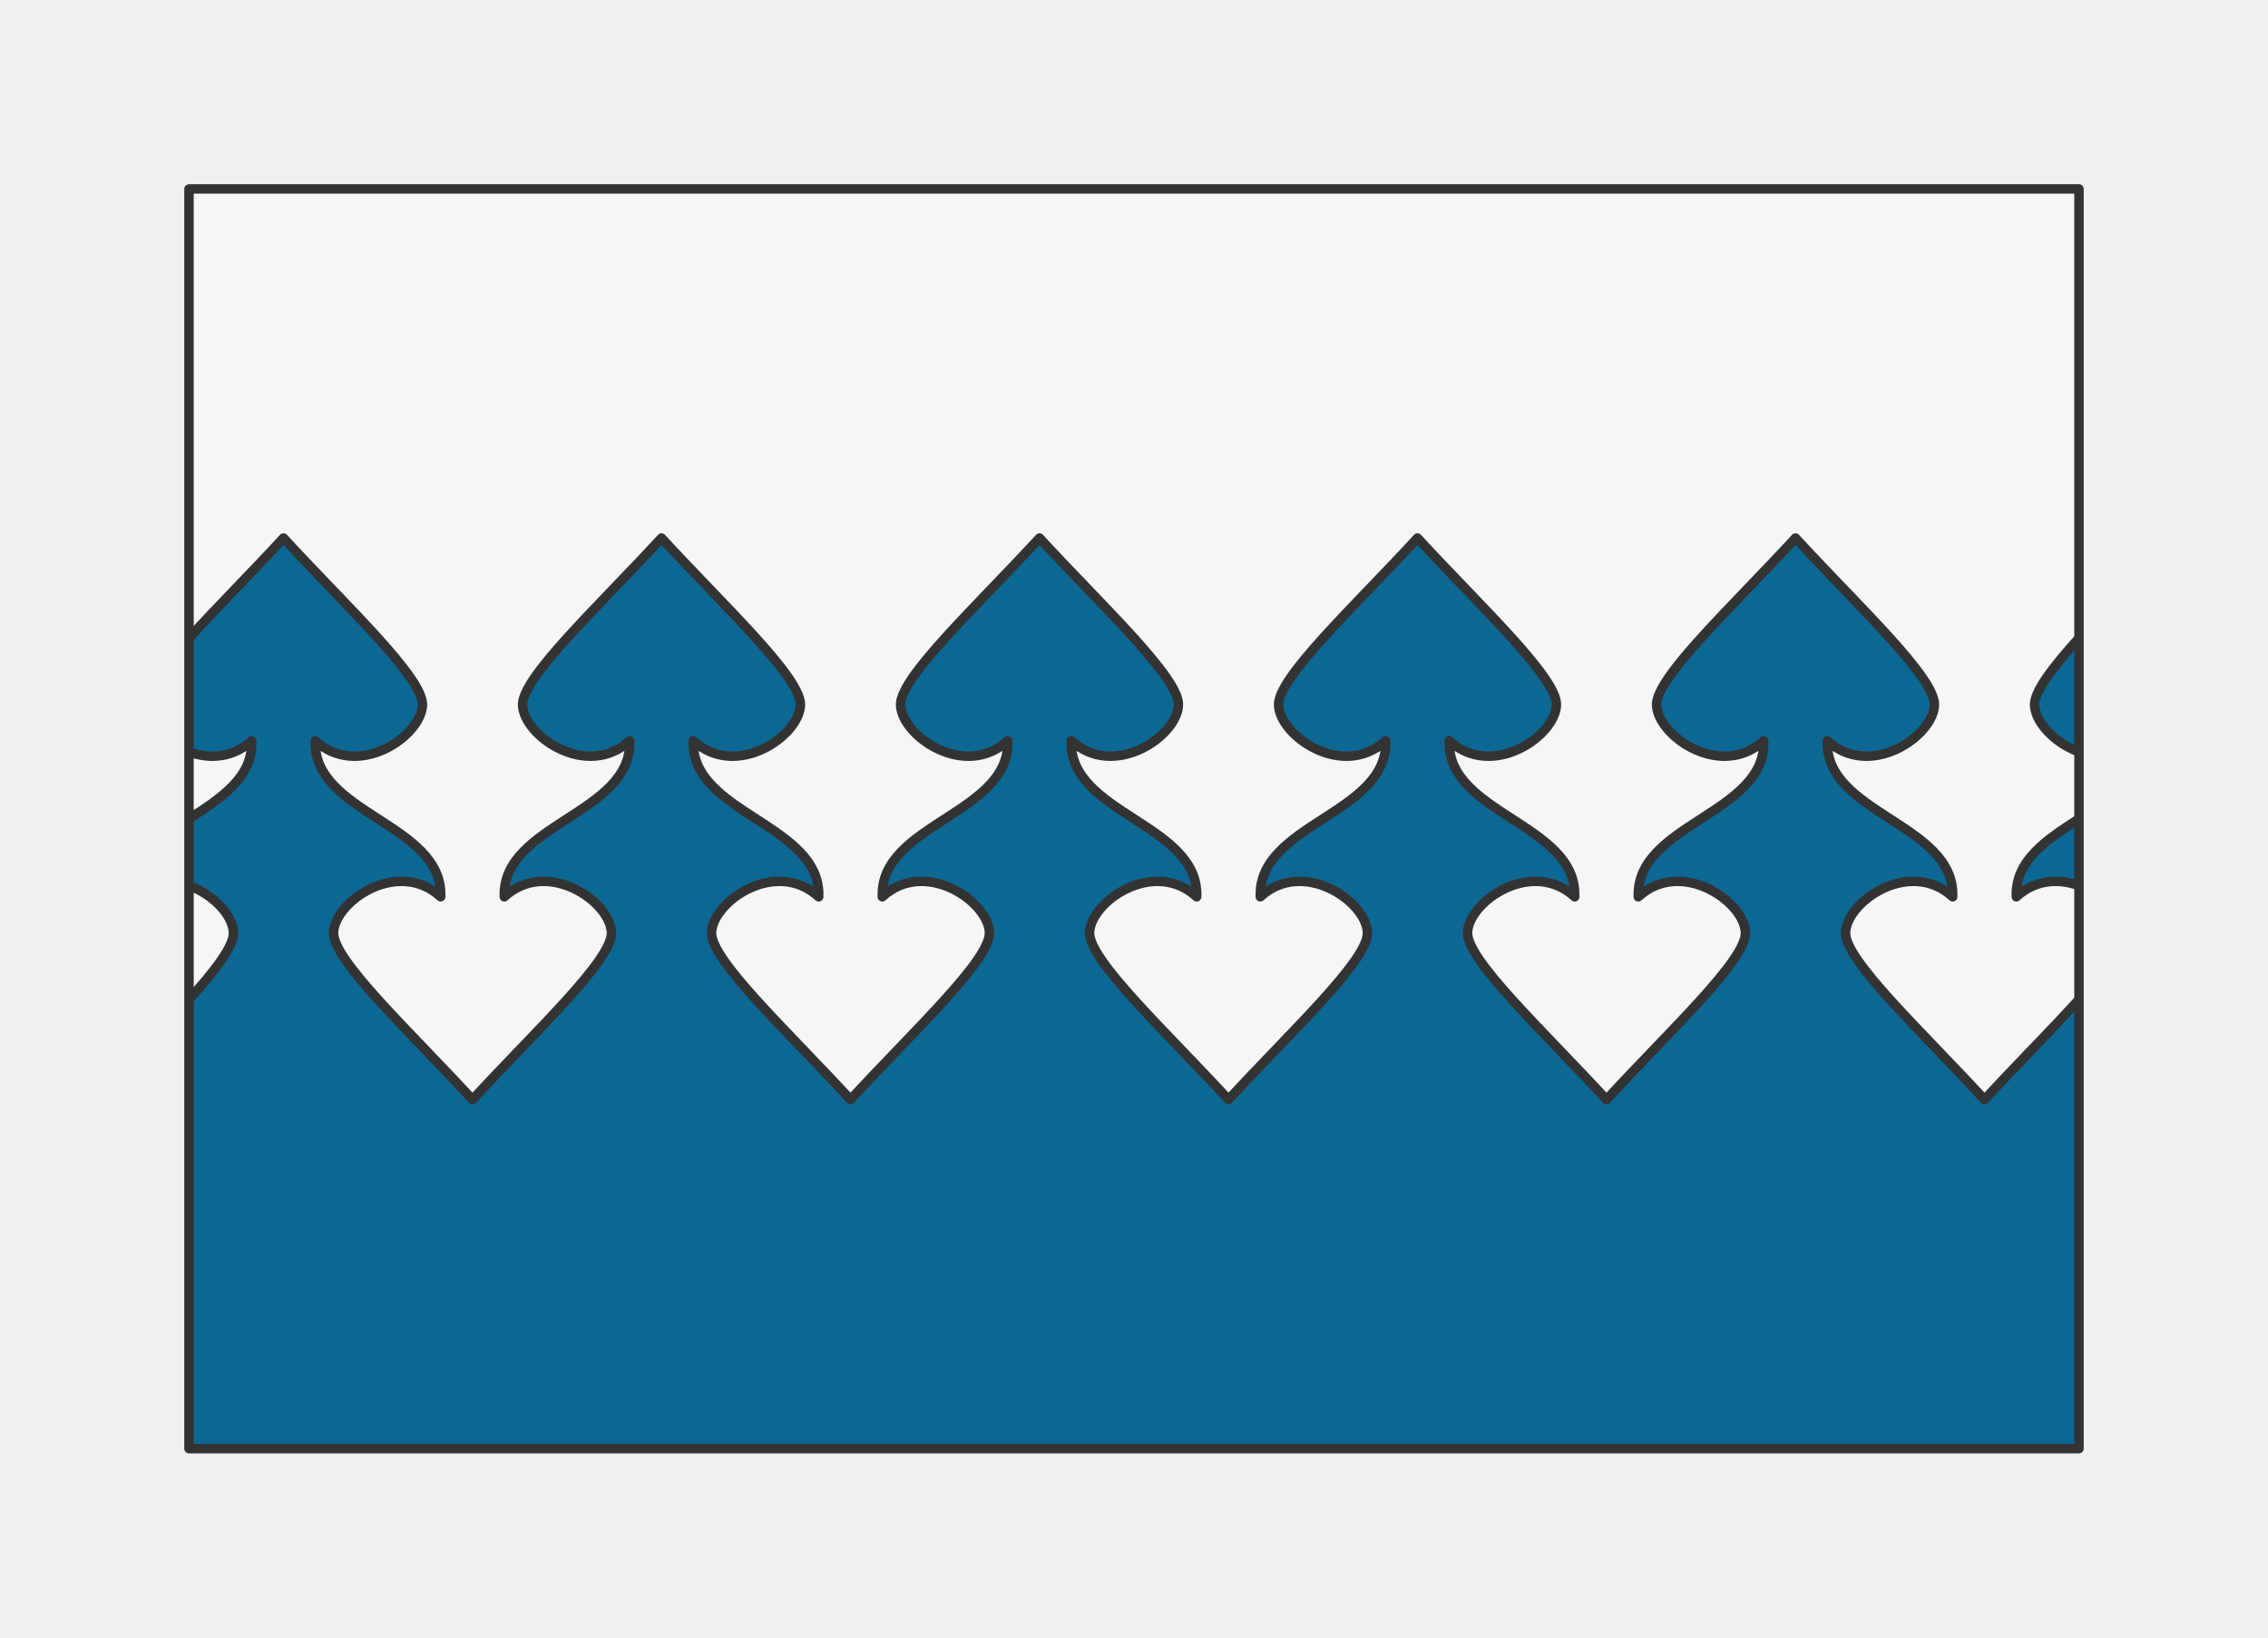
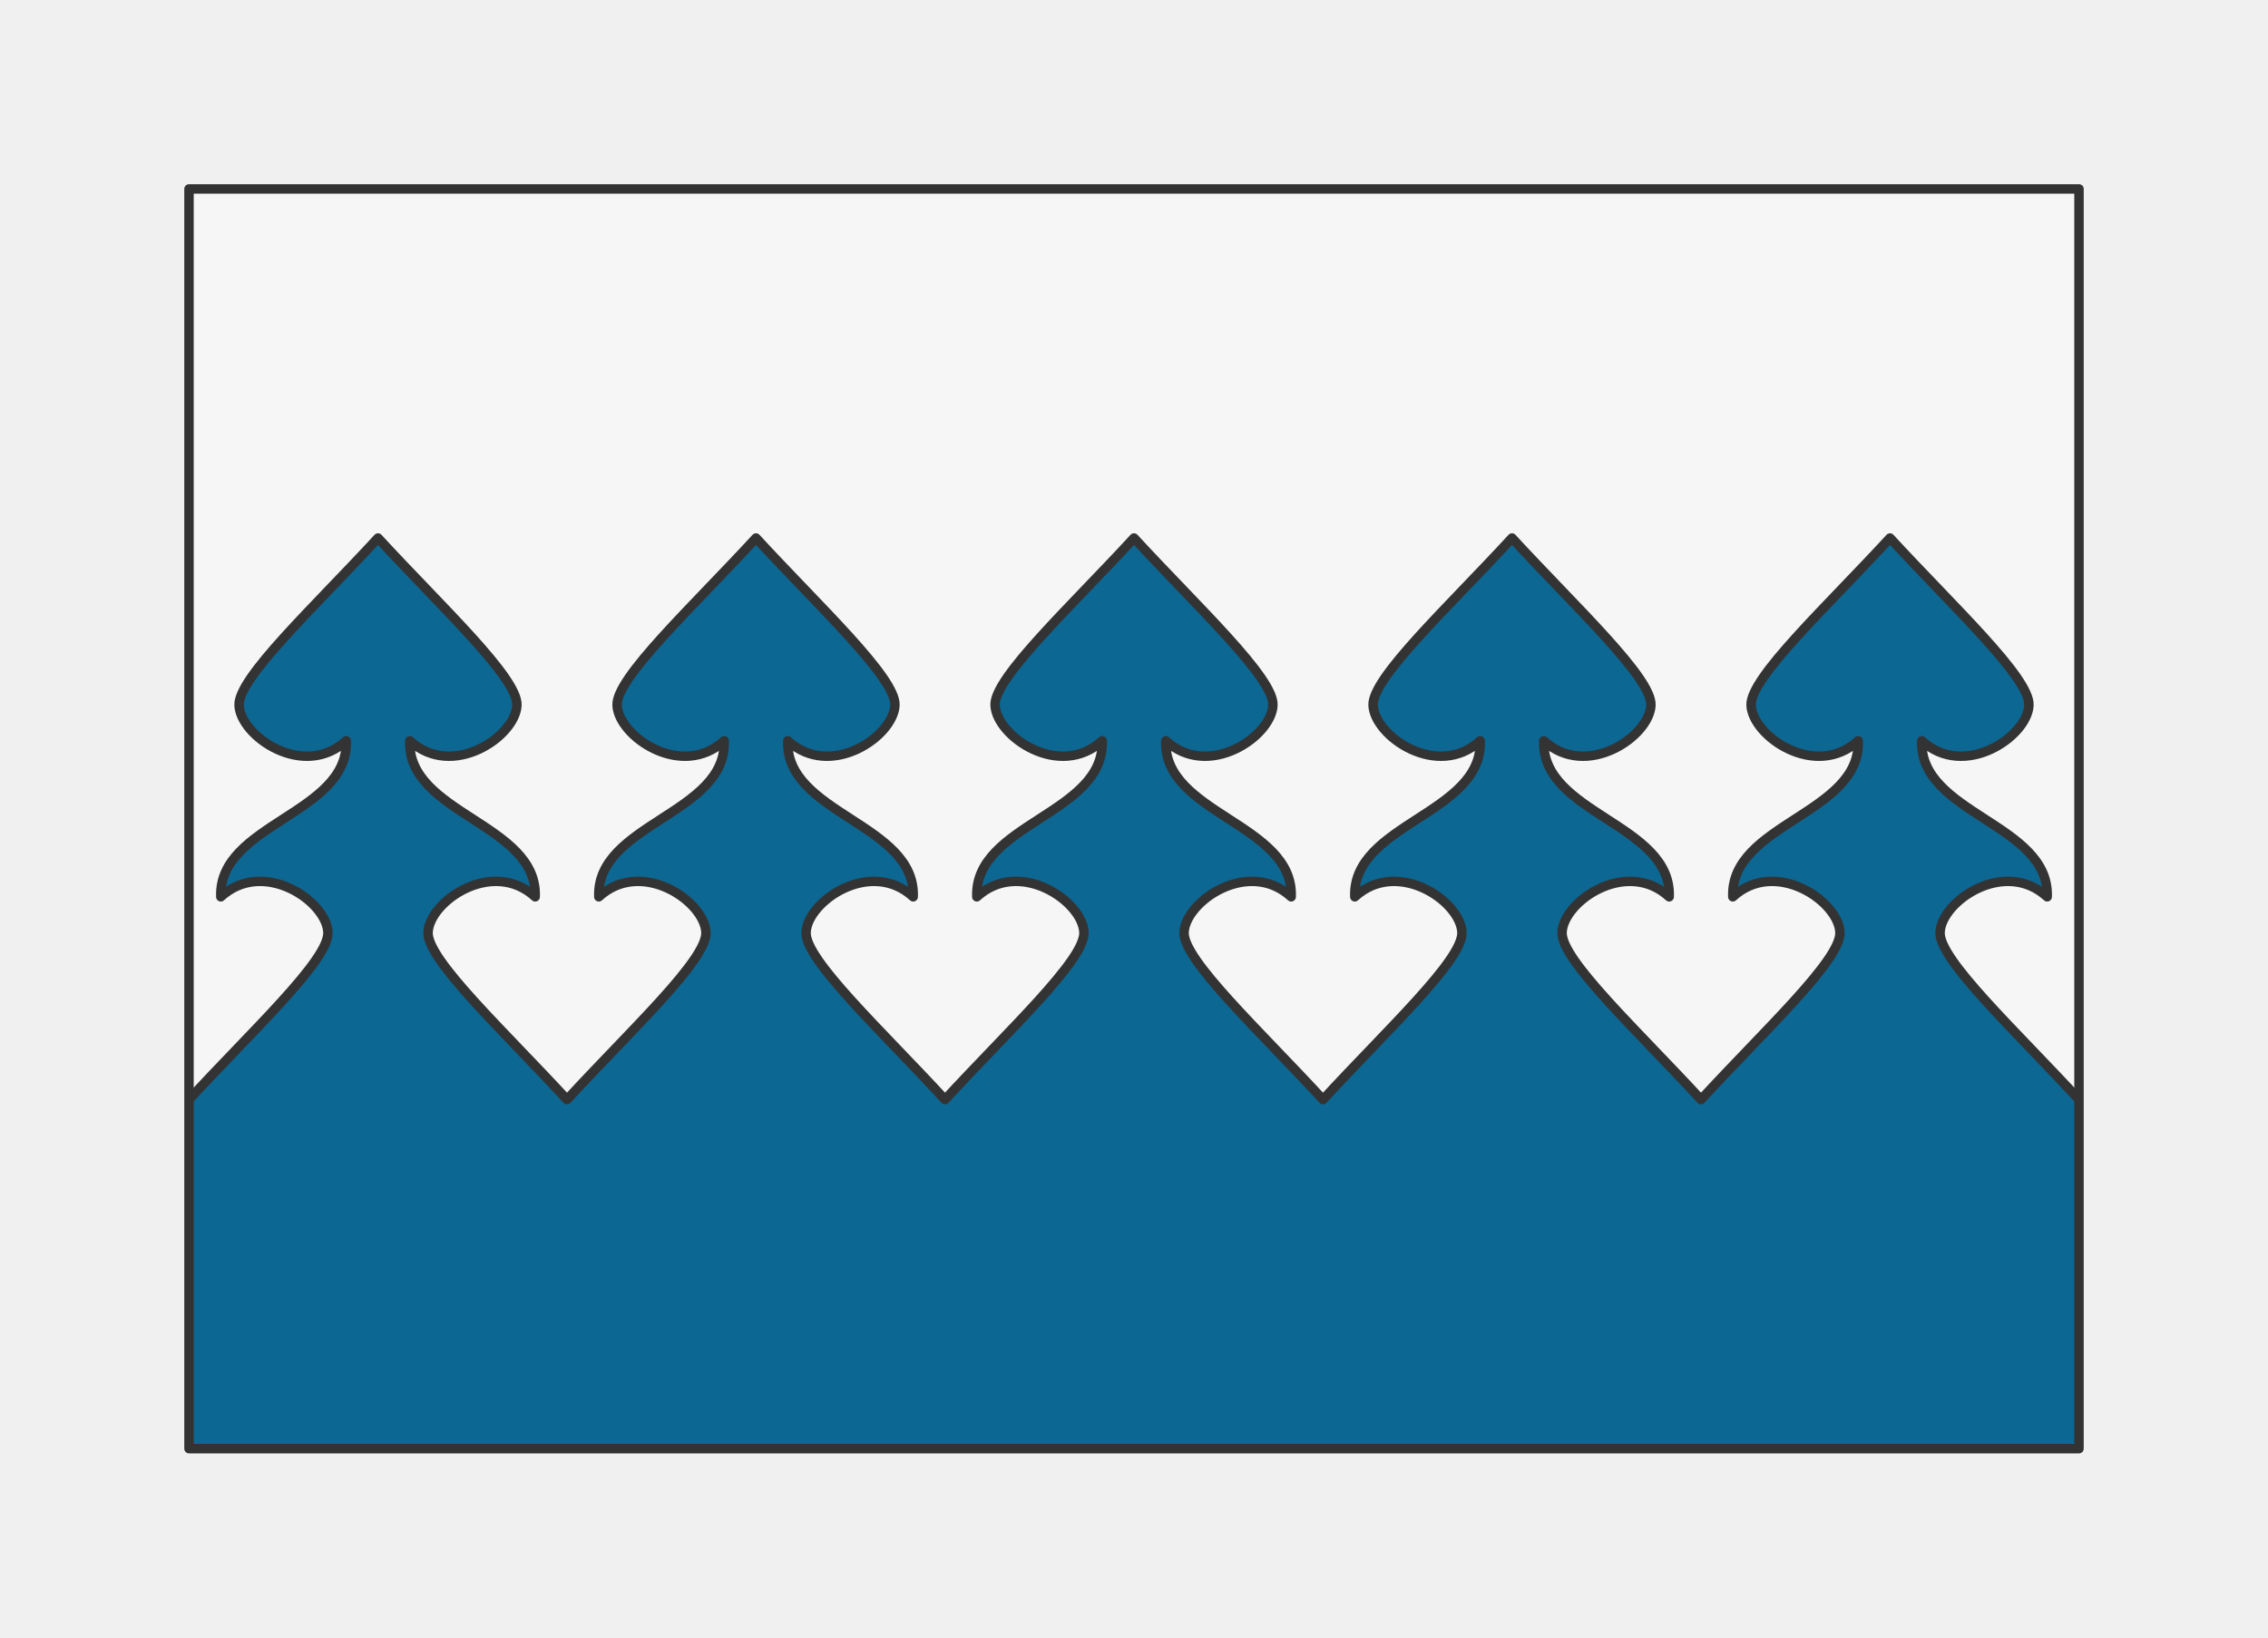
<svg xmlns="http://www.w3.org/2000/svg" preserveAspectRatio="xMidYMin slice" viewBox="-10 -10 120 86.667">
  <defs>
    <mask id="a">
      <path fill="#fff" fill-rule="evenodd" d="M0 0h100v66.667H0z" clip-rule="evenodd" />
    </mask>
  </defs>
  <g mask="url(#a)">
    <path fill="#f0f0f0" fill-rule="evenodd" d="M0 0h100v66.667H0z" />
    <defs>
      <mask id="b">
-         <path fill="#fff" fill-rule="evenodd" stroke="#fff" stroke-width=".1" d="M-40 33.333c1.696-1.096 3.391-2.193 3.317-4.128-2.26 2.066-5.606-.242-5.668-1.887-.054-1.455 4.034-5.236 7.351-8.845 3.317 3.609 7.405 7.39 7.351 8.845-.062 1.645-3.409 3.953-5.668 1.887-.148 3.87 6.782 4.387 6.634 8.257-2.26-2.067-5.606.241-5.668 1.887-.054 1.454 4.034 5.236 7.351 8.845 3.317-3.61 7.405-7.39 7.351-8.845-.062-1.646-3.409-3.954-5.668-1.887-.074-1.935 1.621-3.032 3.317-4.129s3.391-2.193 3.317-4.128c-2.26 2.066-5.606-.242-5.668-1.887-.054-1.455 4.034-5.236 7.351-8.845 3.317 3.609 7.405 7.39 7.351 8.845-.062 1.645-3.409 3.953-5.668 1.887-.148 3.87 6.782 4.387 6.634 8.257-2.26-2.067-5.606.241-5.668 1.887-.054 1.454 4.034 5.236 7.351 8.845 3.317-3.61 7.405-7.39 7.351-8.845-.062-1.646-3.409-3.954-5.668-1.887-.074-1.935 1.621-3.032 3.317-4.129s3.391-2.193 3.317-4.128c-2.26 2.066-5.606-.242-5.668-1.887-.054-1.455 4.034-5.236 7.351-8.845 3.317 3.609 7.405 7.39 7.351 8.845-.062 1.645-3.409 3.953-5.668 1.887-.148 3.87 6.782 4.387 6.634 8.257-2.26-2.067-5.606.241-5.668 1.887-.054 1.454 4.034 5.236 7.351 8.845 3.317-3.61 7.405-7.39 7.351-8.845-.062-1.646-3.409-3.954-5.668-1.887-.074-1.935 1.621-3.032 3.317-4.129s3.391-2.193 3.317-4.128c-2.26 2.066-5.606-.242-5.668-1.887-.054-1.455 4.034-5.236 7.351-8.845 3.317 3.609 7.405 7.39 7.351 8.845-.062 1.645-3.409 3.953-5.668 1.887-.148 3.87 6.782 4.387 6.634 8.257-2.26-2.067-5.606.241-5.668 1.887-.054 1.454 4.034 5.236 7.351 8.845 3.317-3.61 7.405-7.39 7.351-8.845-.062-1.646-3.409-3.954-5.668-1.887-.074-1.935 1.621-3.032 3.317-4.129s3.391-2.193 3.317-4.128c-2.26 2.066-5.606-.242-5.668-1.887-.054-1.455 4.034-5.236 7.351-8.845 3.317 3.609 7.405 7.39 7.351 8.845-.062 1.645-3.409 3.953-5.668 1.887-.148 3.87 6.782 4.387 6.634 8.257-2.26-2.067-5.606.241-5.668 1.887-.054 1.454 4.034 5.236 7.351 8.845 3.317-3.61 7.405-7.39 7.351-8.845-.062-1.646-3.409-3.954-5.668-1.887-.074-1.935 1.621-3.032 3.317-4.129s3.391-2.193 3.317-4.128c-2.26 2.066-5.606-.242-5.668-1.887-.054-1.455 4.034-5.236 7.351-8.845 3.317 3.609 7.405 7.39 7.351 8.845-.062 1.645-3.409 3.953-5.668 1.887-.148 3.87 6.782 4.387 6.634 8.257-2.26-2.067-5.606.241-5.668 1.887-.054 1.454 4.034 5.236 7.351 8.845 3.317-3.61 7.405-7.39 7.351-8.845-.062-1.646-3.409-3.954-5.668-1.887-.074-1.935 1.621-3.032 3.317-4.129s3.391-2.193 3.317-4.128c-2.26 2.066-5.606-.242-5.668-1.887-.054-1.455 4.034-5.236 7.351-8.845 3.317 3.609 7.405 7.39 7.351 8.845-.062 1.645-3.409 3.953-5.668 1.887-.148 3.87 6.782 4.387 6.634 8.257-2.26-2.067-5.606.241-5.668 1.887-.054 1.454 4.034 5.236 7.351 8.845 3.317-3.61 7.405-7.39 7.351-8.845-.062-1.646-3.409-3.954-5.668-1.887-.074-1.935 1.621-3.032 3.317-4.129s3.391-2.193 3.317-4.128c-2.26 2.066-5.606-.242-5.668-1.887-.054-1.455 4.034-5.236 7.351-8.845 3.317 3.609 7.405 7.39 7.351 8.845-.062 1.645-3.409 3.953-5.668 1.887-.148 3.87 6.782 4.387 6.634 8.257-2.26-2.067-5.606.241-5.668 1.887-.054 1.454 4.034 5.236 7.351 8.845 3.317-3.61 7.405-7.39 7.351-8.845-.062-1.646-3.409-3.954-5.668-1.887-.074-1.935 1.621-3.032 3.317-4.129s3.391-2.193 3.317-4.128c-2.26 2.066-5.606-.242-5.668-1.887-.054-1.455 4.034-5.236 7.351-8.845 3.317 3.609 7.405 7.39 7.351 8.845-.062 1.645-3.409 3.953-5.668 1.887-.148 3.87 6.782 4.387 6.634 8.257-2.26-2.067-5.606.242-5.668 1.887-.054 1.454 4.034 5.236 7.351 8.845 3.317-3.61 7.405-7.39 7.351-8.845-.062-1.645-3.409-3.954-5.668-1.887-.074-1.935 1.621-3.032 3.317-4.129s3.391-2.193 3.317-4.128c-2.26 2.066-5.606-.242-5.668-1.887-.054-1.455 4.034-5.236 7.351-8.845 3.317 3.609 7.405 7.39 7.351 8.845-.062 1.645-3.409 3.953-5.668 1.887-.148 3.87 6.782 4.387 6.634 8.257-2.26-2.067-5.606.242-5.668 1.887-.054 1.454 4.034 5.236 7.351 8.845 3.317-3.61 7.405-7.39 7.351-8.845-.062-1.645-3.409-3.954-5.668-1.887-.074-1.935 1.621-3.032 3.317-4.129s3.391-2.193 3.317-4.128c-2.26 2.066-5.606-.242-5.668-1.887-.054-1.455 4.034-5.236 7.351-8.845 3.317 3.609 7.405 7.39 7.351 8.845-.062 1.645-3.409 3.953-5.668 1.887-.148 3.87 6.782 4.387 6.634 8.257-2.26-2.067-5.606.242-5.668 1.887-.054 1.454 4.034 5.236 7.351 8.845 3.317-3.61 7.405-7.39 7.351-8.845-.062-1.645-3.409-3.954-5.668-1.887-.074-1.935 1.621-3.032 3.317-4.129l459.97 92.587a600 600 0 1 0-1179.94 0z" clip-rule="evenodd" />
+         <path fill="#fff" fill-rule="evenodd" stroke="#fff" stroke-width=".1" d="M-40 33.333h5c1.696-1.096 3.391-2.193 3.317-4.128-2.26 2.066-5.606-.242-5.668-1.887-.054-1.455 4.034-5.236 7.351-8.845 3.317 3.609 7.405 7.39 7.351 8.845-.062 1.645-3.409 3.953-5.668 1.887-.148 3.87 6.782 4.387 6.634 8.257-2.26-2.067-5.606.241-5.668 1.887-.054 1.454 4.034 5.236 7.351 8.845 3.317-3.61 7.405-7.39 7.351-8.845-.062-1.646-3.409-3.954-5.668-1.887-.074-1.935 1.621-3.032 3.317-4.129s3.391-2.193 3.317-4.128c-2.26 2.066-5.606-.242-5.668-1.887-.054-1.455 4.034-5.236 7.351-8.845 3.317 3.609 7.405 7.39 7.351 8.845-.062 1.645-3.409 3.953-5.668 1.887-.148 3.87 6.782 4.387 6.634 8.257-2.26-2.067-5.606.241-5.668 1.887-.054 1.454 4.034 5.236 7.351 8.845 3.317-3.61 7.405-7.39 7.351-8.845-.062-1.646-3.409-3.954-5.668-1.887C1.609 35.527 3.304 34.43 5 33.333s3.391-2.193 3.317-4.128c-2.26 2.066-5.606-.242-5.668-1.887-.054-1.455 4.034-5.236 7.351-8.845 3.317 3.609 7.405 7.39 7.351 8.845-.062 1.645-3.409 3.953-5.668 1.887-.148 3.87 6.782 4.387 6.634 8.257-2.26-2.067-5.606.241-5.668 1.887-.054 1.454 4.034 5.236 7.351 8.845 3.317-3.61 7.405-7.39 7.351-8.845-.062-1.646-3.409-3.954-5.668-1.887-.074-1.935 1.621-3.032 3.317-4.129s3.391-2.193 3.317-4.128c-2.26 2.066-5.606-.242-5.668-1.887-.054-1.455 4.034-5.236 7.351-8.845 3.317 3.609 7.405 7.39 7.351 8.845-.062 1.645-3.409 3.953-5.668 1.887-.148 3.87 6.782 4.387 6.634 8.257-2.26-2.067-5.606.241-5.668 1.887-.054 1.454 4.034 5.236 7.351 8.845 3.317-3.61 7.405-7.39 7.351-8.845-.062-1.646-3.409-3.954-5.668-1.887-.074-1.935 1.621-3.032 3.317-4.129s3.391-2.193 3.317-4.128c-2.26 2.066-5.606-.242-5.668-1.887-.054-1.455 4.034-5.236 7.351-8.845 3.317 3.609 7.405 7.39 7.351 8.845-.062 1.645-3.409 3.953-5.668 1.887-.148 3.87 6.782 4.387 6.634 8.257-2.26-2.067-5.606.241-5.668 1.887-.054 1.454 4.034 5.236 7.351 8.845 3.317-3.61 7.405-7.39 7.351-8.845-.062-1.646-3.409-3.954-5.668-1.887-.074-1.935 1.621-3.032 3.317-4.129s3.391-2.193 3.317-4.128c-2.26 2.066-5.606-.242-5.668-1.887-.054-1.455 4.034-5.236 7.351-8.845 3.317 3.609 7.405 7.39 7.351 8.845-.062 1.645-3.409 3.953-5.668 1.887-.148 3.87 6.782 4.387 6.634 8.257-2.26-2.067-5.606.241-5.668 1.887-.054 1.454 4.034 5.236 7.351 8.845 3.317-3.61 7.405-7.39 7.351-8.845-.062-1.646-3.409-3.954-5.668-1.887-.074-1.935 1.621-3.032 3.317-4.129s3.391-2.193 3.317-4.128c-2.26 2.066-5.606-.242-5.668-1.887-.054-1.455 4.034-5.236 7.351-8.845 3.317 3.609 7.405 7.39 7.351 8.845-.062 1.645-3.409 3.953-5.668 1.887-.148 3.87 6.782 4.387 6.634 8.257-2.26-2.067-5.606.241-5.668 1.887-.054 1.454 4.034 5.236 7.351 8.845 3.317-3.61 7.405-7.39 7.351-8.845-.062-1.646-3.409-3.954-5.668-1.887-.074-1.935 1.621-3.032 3.317-4.129s3.391-2.193 3.317-4.128c-2.26 2.066-5.606-.242-5.668-1.887-.054-1.455 4.034-5.236 7.351-8.845 3.317 3.609 7.405 7.39 7.351 8.845-.062 1.645-3.409 3.953-5.668 1.887-.148 3.87 6.782 4.387 6.634 8.257-2.26-2.067-5.606.241-5.668 1.887-.054 1.454 4.034 5.236 7.351 8.845 3.317-3.61 7.405-7.39 7.351-8.845-.062-1.646-3.409-3.954-5.668-1.887-.074-1.935 1.621-3.032 3.317-4.129s3.391-2.193 3.317-4.128c-2.26 2.066-5.606-.242-5.668-1.887-.054-1.455 4.034-5.236 7.351-8.845 3.317 3.609 7.405 7.39 7.351 8.845-.062 1.645-3.409 3.953-5.668 1.887-.148 3.87 6.782 4.387 6.634 8.257-2.26-2.067-5.606.242-5.668 1.887-.054 1.454 4.034 5.236 7.351 8.845 3.317-3.61 7.405-7.39 7.351-8.845-.062-1.645-3.409-3.954-5.668-1.887-.074-1.935 1.621-3.032 3.317-4.129s3.391-2.193 3.317-4.128c-2.26 2.066-5.606-.242-5.668-1.887-.054-1.455 4.034-5.236 7.351-8.845 3.317 3.609 7.405 7.39 7.351 8.845-.062 1.645-3.409 3.953-5.668 1.887-.148 3.87 6.782 4.387 6.634 8.257-2.26-2.067-5.606.242-5.668 1.887-.054 1.454 4.034 5.236 7.351 8.845 3.317-3.61 7.405-7.39 7.351-8.845-.062-1.645-3.409-3.954-5.668-1.887-.074-1.935 1.621-3.032 3.317-4.129l474.97 92.587a600 600 0 1 0-1179.94 0z" clip-rule="evenodd" />
      </mask>
    </defs>
    <g mask="url(#b)">
      <path fill="#f6f6f6" d="M-1000-1000h2000v2000h-2000z" />
    </g>
    <defs>
      <mask id="c">
-         <path fill="#fff" fill-rule="evenodd" d="M-40 33.333c1.696-1.096 3.391-2.193 3.317-4.128-2.26 2.066-5.606-.242-5.668-1.887-.054-1.455 4.034-5.236 7.351-8.845 3.317 3.609 7.405 7.39 7.351 8.845-.062 1.645-3.409 3.953-5.668 1.887-.148 3.87 6.782 4.387 6.634 8.257-2.26-2.067-5.606.241-5.668 1.887-.054 1.454 4.034 5.236 7.351 8.845 3.317-3.61 7.405-7.39 7.351-8.845-.062-1.646-3.409-3.954-5.668-1.887-.074-1.935 1.621-3.032 3.317-4.129s3.391-2.193 3.317-4.128c-2.26 2.066-5.606-.242-5.668-1.887-.054-1.455 4.034-5.236 7.351-8.845 3.317 3.609 7.405 7.39 7.351 8.845-.062 1.645-3.409 3.953-5.668 1.887-.148 3.87 6.782 4.387 6.634 8.257-2.26-2.067-5.606.241-5.668 1.887-.054 1.454 4.034 5.236 7.351 8.845 3.317-3.61 7.405-7.39 7.351-8.845-.062-1.646-3.409-3.954-5.668-1.887-.074-1.935 1.621-3.032 3.317-4.129s3.391-2.193 3.317-4.128c-2.26 2.066-5.606-.242-5.668-1.887-.054-1.455 4.034-5.236 7.351-8.845 3.317 3.609 7.405 7.39 7.351 8.845-.062 1.645-3.409 3.953-5.668 1.887-.148 3.87 6.782 4.387 6.634 8.257-2.26-2.067-5.606.241-5.668 1.887-.054 1.454 4.034 5.236 7.351 8.845 3.317-3.61 7.405-7.39 7.351-8.845-.062-1.646-3.409-3.954-5.668-1.887-.074-1.935 1.621-3.032 3.317-4.129s3.391-2.193 3.317-4.128c-2.26 2.066-5.606-.242-5.668-1.887-.054-1.455 4.034-5.236 7.351-8.845 3.317 3.609 7.405 7.39 7.351 8.845-.062 1.645-3.409 3.953-5.668 1.887-.148 3.87 6.782 4.387 6.634 8.257-2.26-2.067-5.606.241-5.668 1.887-.054 1.454 4.034 5.236 7.351 8.845 3.317-3.61 7.405-7.39 7.351-8.845-.062-1.646-3.409-3.954-5.668-1.887-.074-1.935 1.621-3.032 3.317-4.129s3.391-2.193 3.317-4.128c-2.26 2.066-5.606-.242-5.668-1.887-.054-1.455 4.034-5.236 7.351-8.845 3.317 3.609 7.405 7.39 7.351 8.845-.062 1.645-3.409 3.953-5.668 1.887-.148 3.87 6.782 4.387 6.634 8.257-2.26-2.067-5.606.241-5.668 1.887-.054 1.454 4.034 5.236 7.351 8.845 3.317-3.61 7.405-7.39 7.351-8.845-.062-1.646-3.409-3.954-5.668-1.887-.074-1.935 1.621-3.032 3.317-4.129s3.391-2.193 3.317-4.128c-2.26 2.066-5.606-.242-5.668-1.887-.054-1.455 4.034-5.236 7.351-8.845 3.317 3.609 7.405 7.39 7.351 8.845-.062 1.645-3.409 3.953-5.668 1.887-.148 3.87 6.782 4.387 6.634 8.257-2.26-2.067-5.606.241-5.668 1.887-.054 1.454 4.034 5.236 7.351 8.845 3.317-3.61 7.405-7.39 7.351-8.845-.062-1.646-3.409-3.954-5.668-1.887-.074-1.935 1.621-3.032 3.317-4.129s3.391-2.193 3.317-4.128c-2.26 2.066-5.606-.242-5.668-1.887-.054-1.455 4.034-5.236 7.351-8.845 3.317 3.609 7.405 7.39 7.351 8.845-.062 1.645-3.409 3.953-5.668 1.887-.148 3.87 6.782 4.387 6.634 8.257-2.26-2.067-5.606.241-5.668 1.887-.054 1.454 4.034 5.236 7.351 8.845 3.317-3.61 7.405-7.39 7.351-8.845-.062-1.646-3.409-3.954-5.668-1.887-.074-1.935 1.621-3.032 3.317-4.129s3.391-2.193 3.317-4.128c-2.26 2.066-5.606-.242-5.668-1.887-.054-1.455 4.034-5.236 7.351-8.845 3.317 3.609 7.405 7.39 7.351 8.845-.062 1.645-3.409 3.953-5.668 1.887-.148 3.87 6.782 4.387 6.634 8.257-2.26-2.067-5.606.241-5.668 1.887-.054 1.454 4.034 5.236 7.351 8.845 3.317-3.61 7.405-7.39 7.351-8.845-.062-1.646-3.409-3.954-5.668-1.887-.074-1.935 1.621-3.032 3.317-4.129s3.391-2.193 3.317-4.128c-2.26 2.066-5.606-.242-5.668-1.887-.054-1.455 4.034-5.236 7.351-8.845 3.317 3.609 7.405 7.39 7.351 8.845-.062 1.645-3.409 3.953-5.668 1.887-.148 3.87 6.782 4.387 6.634 8.257-2.26-2.067-5.606.242-5.668 1.887-.054 1.454 4.034 5.236 7.351 8.845 3.317-3.61 7.405-7.39 7.351-8.845-.062-1.645-3.409-3.954-5.668-1.887-.074-1.935 1.621-3.032 3.317-4.129s3.391-2.193 3.317-4.128c-2.26 2.066-5.606-.242-5.668-1.887-.054-1.455 4.034-5.236 7.351-8.845 3.317 3.609 7.405 7.39 7.351 8.845-.062 1.645-3.409 3.953-5.668 1.887-.148 3.87 6.782 4.387 6.634 8.257-2.26-2.067-5.606.242-5.668 1.887-.054 1.454 4.034 5.236 7.351 8.845 3.317-3.61 7.405-7.39 7.351-8.845-.062-1.645-3.409-3.954-5.668-1.887-.074-1.935 1.621-3.032 3.317-4.129s3.391-2.193 3.317-4.128c-2.26 2.066-5.606-.242-5.668-1.887-.054-1.455 4.034-5.236 7.351-8.845 3.317 3.609 7.405 7.39 7.351 8.845-.062 1.645-3.409 3.953-5.668 1.887-.148 3.87 6.782 4.387 6.634 8.257-2.26-2.067-5.606.242-5.668 1.887-.054 1.454 4.034 5.236 7.351 8.845 3.317-3.61 7.405-7.39 7.351-8.845-.062-1.645-3.409-3.954-5.668-1.887-.074-1.935 1.621-3.032 3.317-4.129l459.97-92.587a600 600 0 1 1-1179.94 0z" clip-rule="evenodd" />
+         <path fill="#fff" fill-rule="evenodd" d="M-40 33.333h5c1.696-1.096 3.391-2.193 3.317-4.128-2.26 2.066-5.606-.242-5.668-1.887-.054-1.455 4.034-5.236 7.351-8.845 3.317 3.609 7.405 7.39 7.351 8.845-.062 1.645-3.409 3.953-5.668 1.887-.148 3.87 6.782 4.387 6.634 8.257-2.26-2.067-5.606.241-5.668 1.887-.054 1.454 4.034 5.236 7.351 8.845 3.317-3.61 7.405-7.39 7.351-8.845-.062-1.646-3.409-3.954-5.668-1.887-.074-1.935 1.621-3.032 3.317-4.129s3.391-2.193 3.317-4.128c-2.26 2.066-5.606-.242-5.668-1.887-.054-1.455 4.034-5.236 7.351-8.845 3.317 3.609 7.405 7.39 7.351 8.845-.062 1.645-3.409 3.953-5.668 1.887-.148 3.87 6.782 4.387 6.634 8.257-2.26-2.067-5.606.241-5.668 1.887-.054 1.454 4.034 5.236 7.351 8.845 3.317-3.61 7.405-7.39 7.351-8.845-.062-1.646-3.409-3.954-5.668-1.887C1.609 35.527 3.304 34.43 5 33.333s3.391-2.193 3.317-4.128c-2.26 2.066-5.606-.242-5.668-1.887-.054-1.455 4.034-5.236 7.351-8.845 3.317 3.609 7.405 7.39 7.351 8.845-.062 1.645-3.409 3.953-5.668 1.887-.148 3.87 6.782 4.387 6.634 8.257-2.26-2.067-5.606.241-5.668 1.887-.054 1.454 4.034 5.236 7.351 8.845 3.317-3.61 7.405-7.39 7.351-8.845-.062-1.646-3.409-3.954-5.668-1.887-.074-1.935 1.621-3.032 3.317-4.129s3.391-2.193 3.317-4.128c-2.26 2.066-5.606-.242-5.668-1.887-.054-1.455 4.034-5.236 7.351-8.845 3.317 3.609 7.405 7.39 7.351 8.845-.062 1.645-3.409 3.953-5.668 1.887-.148 3.87 6.782 4.387 6.634 8.257-2.26-2.067-5.606.241-5.668 1.887-.054 1.454 4.034 5.236 7.351 8.845 3.317-3.61 7.405-7.39 7.351-8.845-.062-1.646-3.409-3.954-5.668-1.887-.074-1.935 1.621-3.032 3.317-4.129s3.391-2.193 3.317-4.128c-2.26 2.066-5.606-.242-5.668-1.887-.054-1.455 4.034-5.236 7.351-8.845 3.317 3.609 7.405 7.39 7.351 8.845-.062 1.645-3.409 3.953-5.668 1.887-.148 3.87 6.782 4.387 6.634 8.257-2.26-2.067-5.606.241-5.668 1.887-.054 1.454 4.034 5.236 7.351 8.845 3.317-3.61 7.405-7.39 7.351-8.845-.062-1.646-3.409-3.954-5.668-1.887-.074-1.935 1.621-3.032 3.317-4.129s3.391-2.193 3.317-4.128c-2.26 2.066-5.606-.242-5.668-1.887-.054-1.455 4.034-5.236 7.351-8.845 3.317 3.609 7.405 7.39 7.351 8.845-.062 1.645-3.409 3.953-5.668 1.887-.148 3.87 6.782 4.387 6.634 8.257-2.26-2.067-5.606.241-5.668 1.887-.054 1.454 4.034 5.236 7.351 8.845 3.317-3.61 7.405-7.39 7.351-8.845-.062-1.646-3.409-3.954-5.668-1.887-.074-1.935 1.621-3.032 3.317-4.129s3.391-2.193 3.317-4.128c-2.26 2.066-5.606-.242-5.668-1.887-.054-1.455 4.034-5.236 7.351-8.845 3.317 3.609 7.405 7.39 7.351 8.845-.062 1.645-3.409 3.953-5.668 1.887-.148 3.87 6.782 4.387 6.634 8.257-2.26-2.067-5.606.241-5.668 1.887-.054 1.454 4.034 5.236 7.351 8.845 3.317-3.61 7.405-7.39 7.351-8.845-.062-1.646-3.409-3.954-5.668-1.887-.074-1.935 1.621-3.032 3.317-4.129s3.391-2.193 3.317-4.128c-2.26 2.066-5.606-.242-5.668-1.887-.054-1.455 4.034-5.236 7.351-8.845 3.317 3.609 7.405 7.39 7.351 8.845-.062 1.645-3.409 3.953-5.668 1.887-.148 3.87 6.782 4.387 6.634 8.257-2.26-2.067-5.606.241-5.668 1.887-.054 1.454 4.034 5.236 7.351 8.845 3.317-3.61 7.405-7.39 7.351-8.845-.062-1.646-3.409-3.954-5.668-1.887-.074-1.935 1.621-3.032 3.317-4.129s3.391-2.193 3.317-4.128c-2.26 2.066-5.606-.242-5.668-1.887-.054-1.455 4.034-5.236 7.351-8.845 3.317 3.609 7.405 7.39 7.351 8.845-.062 1.645-3.409 3.953-5.668 1.887-.148 3.87 6.782 4.387 6.634 8.257-2.26-2.067-5.606.242-5.668 1.887-.054 1.454 4.034 5.236 7.351 8.845 3.317-3.61 7.405-7.39 7.351-8.845-.062-1.645-3.409-3.954-5.668-1.887-.074-1.935 1.621-3.032 3.317-4.129s3.391-2.193 3.317-4.128c-2.26 2.066-5.606-.242-5.668-1.887-.054-1.455 4.034-5.236 7.351-8.845 3.317 3.609 7.405 7.39 7.351 8.845-.062 1.645-3.409 3.953-5.668 1.887-.148 3.87 6.782 4.387 6.634 8.257-2.26-2.067-5.606.242-5.668 1.887-.054 1.454 4.034 5.236 7.351 8.845 3.317-3.61 7.405-7.39 7.351-8.845-.062-1.645-3.409-3.954-5.668-1.887-.074-1.935 1.621-3.032 3.317-4.129l474.97-92.587a600 600 0 1 1-1179.94 0z" clip-rule="evenodd" />
      </mask>
    </defs>
    <g mask="url(#c)">
      <path fill="#0c6793" d="M-1000-1000h2000v2000h-2000z" />
    </g>
-     <path fill="none" stroke="#333" stroke-linecap="round" stroke-linejoin="round" stroke-width=".5" d="M-40 33.333c1.696-1.096 3.391-2.193 3.317-4.128-2.26 2.066-5.606-.242-5.668-1.887-.054-1.455 4.034-5.236 7.351-8.845 3.317 3.609 7.405 7.39 7.351 8.845-.062 1.645-3.409 3.953-5.668 1.887-.148 3.87 6.782 4.387 6.634 8.257-2.26-2.067-5.606.241-5.668 1.887-.054 1.454 4.034 5.236 7.351 8.845 3.317-3.61 7.405-7.39 7.351-8.845-.062-1.646-3.409-3.954-5.668-1.887-.074-1.935 1.621-3.032 3.317-4.129s3.391-2.193 3.317-4.128c-2.26 2.066-5.606-.242-5.668-1.887-.054-1.455 4.034-5.236 7.351-8.845 3.317 3.609 7.405 7.39 7.351 8.845-.062 1.645-3.409 3.953-5.668 1.887-.148 3.87 6.782 4.387 6.634 8.257-2.26-2.067-5.606.241-5.668 1.887-.054 1.454 4.034 5.236 7.351 8.845 3.317-3.61 7.405-7.39 7.351-8.845-.062-1.646-3.409-3.954-5.668-1.887-.074-1.935 1.621-3.032 3.317-4.129s3.391-2.193 3.317-4.128c-2.26 2.066-5.606-.242-5.668-1.887-.054-1.455 4.034-5.236 7.351-8.845 3.317 3.609 7.405 7.39 7.351 8.845-.062 1.645-3.409 3.953-5.668 1.887-.148 3.87 6.782 4.387 6.634 8.257-2.26-2.067-5.606.241-5.668 1.887-.054 1.454 4.034 5.236 7.351 8.845 3.317-3.61 7.405-7.39 7.351-8.845-.062-1.646-3.409-3.954-5.668-1.887-.074-1.935 1.621-3.032 3.317-4.129s3.391-2.193 3.317-4.128c-2.26 2.066-5.606-.242-5.668-1.887-.054-1.455 4.034-5.236 7.351-8.845 3.317 3.609 7.405 7.39 7.351 8.845-.062 1.645-3.409 3.953-5.668 1.887-.148 3.87 6.782 4.387 6.634 8.257-2.26-2.067-5.606.241-5.668 1.887-.054 1.454 4.034 5.236 7.351 8.845 3.317-3.61 7.405-7.39 7.351-8.845-.062-1.646-3.409-3.954-5.668-1.887-.074-1.935 1.621-3.032 3.317-4.129s3.391-2.193 3.317-4.128c-2.26 2.066-5.606-.242-5.668-1.887-.054-1.455 4.034-5.236 7.351-8.845 3.317 3.609 7.405 7.39 7.351 8.845-.062 1.645-3.409 3.953-5.668 1.887-.148 3.87 6.782 4.387 6.634 8.257-2.26-2.067-5.606.241-5.668 1.887-.054 1.454 4.034 5.236 7.351 8.845 3.317-3.61 7.405-7.39 7.351-8.845-.062-1.646-3.409-3.954-5.668-1.887-.074-1.935 1.621-3.032 3.317-4.129s3.391-2.193 3.317-4.128c-2.26 2.066-5.606-.242-5.668-1.887-.054-1.455 4.034-5.236 7.351-8.845 3.317 3.609 7.405 7.39 7.351 8.845-.062 1.645-3.409 3.953-5.668 1.887-.148 3.87 6.782 4.387 6.634 8.257-2.26-2.067-5.606.241-5.668 1.887-.054 1.454 4.034 5.236 7.351 8.845 3.317-3.61 7.405-7.39 7.351-8.845-.062-1.646-3.409-3.954-5.668-1.887-.074-1.935 1.621-3.032 3.317-4.129s3.391-2.193 3.317-4.128c-2.26 2.066-5.606-.242-5.668-1.887-.054-1.455 4.034-5.236 7.351-8.845 3.317 3.609 7.405 7.39 7.351 8.845-.062 1.645-3.409 3.953-5.668 1.887-.148 3.87 6.782 4.387 6.634 8.257-2.26-2.067-5.606.241-5.668 1.887-.054 1.454 4.034 5.236 7.351 8.845 3.317-3.61 7.405-7.39 7.351-8.845-.062-1.646-3.409-3.954-5.668-1.887-.074-1.935 1.621-3.032 3.317-4.129s3.391-2.193 3.317-4.128c-2.26 2.066-5.606-.242-5.668-1.887-.054-1.455 4.034-5.236 7.351-8.845 3.317 3.609 7.405 7.39 7.351 8.845-.062 1.645-3.409 3.953-5.668 1.887-.148 3.87 6.782 4.387 6.634 8.257-2.26-2.067-5.606.241-5.668 1.887-.054 1.454 4.034 5.236 7.351 8.845 3.317-3.61 7.405-7.39 7.351-8.845-.062-1.646-3.409-3.954-5.668-1.887-.074-1.935 1.621-3.032 3.317-4.129s3.391-2.193 3.317-4.128c-2.26 2.066-5.606-.242-5.668-1.887-.054-1.455 4.034-5.236 7.351-8.845 3.317 3.609 7.405 7.39 7.351 8.845-.062 1.645-3.409 3.953-5.668 1.887-.148 3.87 6.782 4.387 6.634 8.257-2.26-2.067-5.606.242-5.668 1.887-.054 1.454 4.034 5.236 7.351 8.845 3.317-3.61 7.405-7.39 7.351-8.845-.062-1.645-3.409-3.954-5.668-1.887-.074-1.935 1.621-3.032 3.317-4.129s3.391-2.193 3.317-4.128c-2.26 2.066-5.606-.242-5.668-1.887-.054-1.455 4.034-5.236 7.351-8.845 3.317 3.609 7.405 7.39 7.351 8.845-.062 1.645-3.409 3.953-5.668 1.887-.148 3.87 6.782 4.387 6.634 8.257-2.26-2.067-5.606.242-5.668 1.887-.054 1.454 4.034 5.236 7.351 8.845 3.317-3.61 7.405-7.39 7.351-8.845-.062-1.645-3.409-3.954-5.668-1.887-.074-1.935 1.621-3.032 3.317-4.129s3.391-2.193 3.317-4.128c-2.26 2.066-5.606-.242-5.668-1.887-.054-1.455 4.034-5.236 7.351-8.845 3.317 3.609 7.405 7.39 7.351 8.845-.062 1.645-3.409 3.953-5.668 1.887-.148 3.87 6.782 4.387 6.634 8.257-2.26-2.067-5.606.242-5.668 1.887-.054 1.454 4.034 5.236 7.351 8.845 3.317-3.61 7.405-7.39 7.351-8.845-.062-1.645-3.409-3.954-5.668-1.887-.074-1.935 1.621-3.032 3.317-4.129" />
+     <path fill="none" stroke="#333" stroke-linecap="round" stroke-linejoin="round" stroke-width=".5" d="M-40 33.333h5c1.696-1.096 3.391-2.193 3.317-4.128-2.26 2.066-5.606-.242-5.668-1.887-.054-1.455 4.034-5.236 7.351-8.845 3.317 3.609 7.405 7.39 7.351 8.845-.062 1.645-3.409 3.953-5.668 1.887-.148 3.87 6.782 4.387 6.634 8.257-2.26-2.067-5.606.241-5.668 1.887-.054 1.454 4.034 5.236 7.351 8.845 3.317-3.61 7.405-7.39 7.351-8.845-.062-1.646-3.409-3.954-5.668-1.887-.074-1.935 1.621-3.032 3.317-4.129s3.391-2.193 3.317-4.128c-2.26 2.066-5.606-.242-5.668-1.887-.054-1.455 4.034-5.236 7.351-8.845 3.317 3.609 7.405 7.39 7.351 8.845-.062 1.645-3.409 3.953-5.668 1.887-.148 3.87 6.782 4.387 6.634 8.257-2.26-2.067-5.606.241-5.668 1.887-.054 1.454 4.034 5.236 7.351 8.845 3.317-3.61 7.405-7.39 7.351-8.845-.062-1.646-3.409-3.954-5.668-1.887C1.609 35.527 3.304 34.43 5 33.333s3.391-2.193 3.317-4.128c-2.26 2.066-5.606-.242-5.668-1.887-.054-1.455 4.034-5.236 7.351-8.845 3.317 3.609 7.405 7.39 7.351 8.845-.062 1.645-3.409 3.953-5.668 1.887-.148 3.87 6.782 4.387 6.634 8.257-2.26-2.067-5.606.241-5.668 1.887-.054 1.454 4.034 5.236 7.351 8.845 3.317-3.61 7.405-7.39 7.351-8.845-.062-1.646-3.409-3.954-5.668-1.887-.074-1.935 1.621-3.032 3.317-4.129s3.391-2.193 3.317-4.128c-2.26 2.066-5.606-.242-5.668-1.887-.054-1.455 4.034-5.236 7.351-8.845 3.317 3.609 7.405 7.39 7.351 8.845-.062 1.645-3.409 3.953-5.668 1.887-.148 3.87 6.782 4.387 6.634 8.257-2.26-2.067-5.606.241-5.668 1.887-.054 1.454 4.034 5.236 7.351 8.845 3.317-3.61 7.405-7.39 7.351-8.845-.062-1.646-3.409-3.954-5.668-1.887-.074-1.935 1.621-3.032 3.317-4.129s3.391-2.193 3.317-4.128c-2.26 2.066-5.606-.242-5.668-1.887-.054-1.455 4.034-5.236 7.351-8.845 3.317 3.609 7.405 7.39 7.351 8.845-.062 1.645-3.409 3.953-5.668 1.887-.148 3.87 6.782 4.387 6.634 8.257-2.26-2.067-5.606.241-5.668 1.887-.054 1.454 4.034 5.236 7.351 8.845 3.317-3.61 7.405-7.39 7.351-8.845-.062-1.646-3.409-3.954-5.668-1.887-.074-1.935 1.621-3.032 3.317-4.129s3.391-2.193 3.317-4.128c-2.26 2.066-5.606-.242-5.668-1.887-.054-1.455 4.034-5.236 7.351-8.845 3.317 3.609 7.405 7.39 7.351 8.845-.062 1.645-3.409 3.953-5.668 1.887-.148 3.87 6.782 4.387 6.634 8.257-2.26-2.067-5.606.241-5.668 1.887-.054 1.454 4.034 5.236 7.351 8.845 3.317-3.61 7.405-7.39 7.351-8.845-.062-1.646-3.409-3.954-5.668-1.887-.074-1.935 1.621-3.032 3.317-4.129s3.391-2.193 3.317-4.128c-2.26 2.066-5.606-.242-5.668-1.887-.054-1.455 4.034-5.236 7.351-8.845 3.317 3.609 7.405 7.39 7.351 8.845-.062 1.645-3.409 3.953-5.668 1.887-.148 3.87 6.782 4.387 6.634 8.257-2.26-2.067-5.606.241-5.668 1.887-.054 1.454 4.034 5.236 7.351 8.845 3.317-3.61 7.405-7.39 7.351-8.845-.062-1.646-3.409-3.954-5.668-1.887-.074-1.935 1.621-3.032 3.317-4.129s3.391-2.193 3.317-4.128c-2.26 2.066-5.606-.242-5.668-1.887-.054-1.455 4.034-5.236 7.351-8.845 3.317 3.609 7.405 7.39 7.351 8.845-.062 1.645-3.409 3.953-5.668 1.887-.148 3.87 6.782 4.387 6.634 8.257-2.26-2.067-5.606.241-5.668 1.887-.054 1.454 4.034 5.236 7.351 8.845 3.317-3.61 7.405-7.39 7.351-8.845-.062-1.646-3.409-3.954-5.668-1.887-.074-1.935 1.621-3.032 3.317-4.129s3.391-2.193 3.317-4.128c-2.26 2.066-5.606-.242-5.668-1.887-.054-1.455 4.034-5.236 7.351-8.845 3.317 3.609 7.405 7.39 7.351 8.845-.062 1.645-3.409 3.953-5.668 1.887-.148 3.87 6.782 4.387 6.634 8.257-2.26-2.067-5.606.242-5.668 1.887-.054 1.454 4.034 5.236 7.351 8.845 3.317-3.61 7.405-7.39 7.351-8.845-.062-1.645-3.409-3.954-5.668-1.887-.074-1.935 1.621-3.032 3.317-4.129s3.391-2.193 3.317-4.128c-2.26 2.066-5.606-.242-5.668-1.887-.054-1.455 4.034-5.236 7.351-8.845 3.317 3.609 7.405 7.39 7.351 8.845-.062 1.645-3.409 3.953-5.668 1.887-.148 3.87 6.782 4.387 6.634 8.257-2.26-2.067-5.606.242-5.668 1.887-.054 1.454 4.034 5.236 7.351 8.845 3.317-3.61 7.405-7.39 7.351-8.845-.062-1.645-3.409-3.954-5.668-1.887-.074-1.935 1.621-3.032 3.317-4.129" />
  </g>
  <path fill="none" stroke="#333" stroke-linecap="round" stroke-linejoin="round" stroke-width=".5" d="M0 0h100v66.667H0z" />
</svg>
